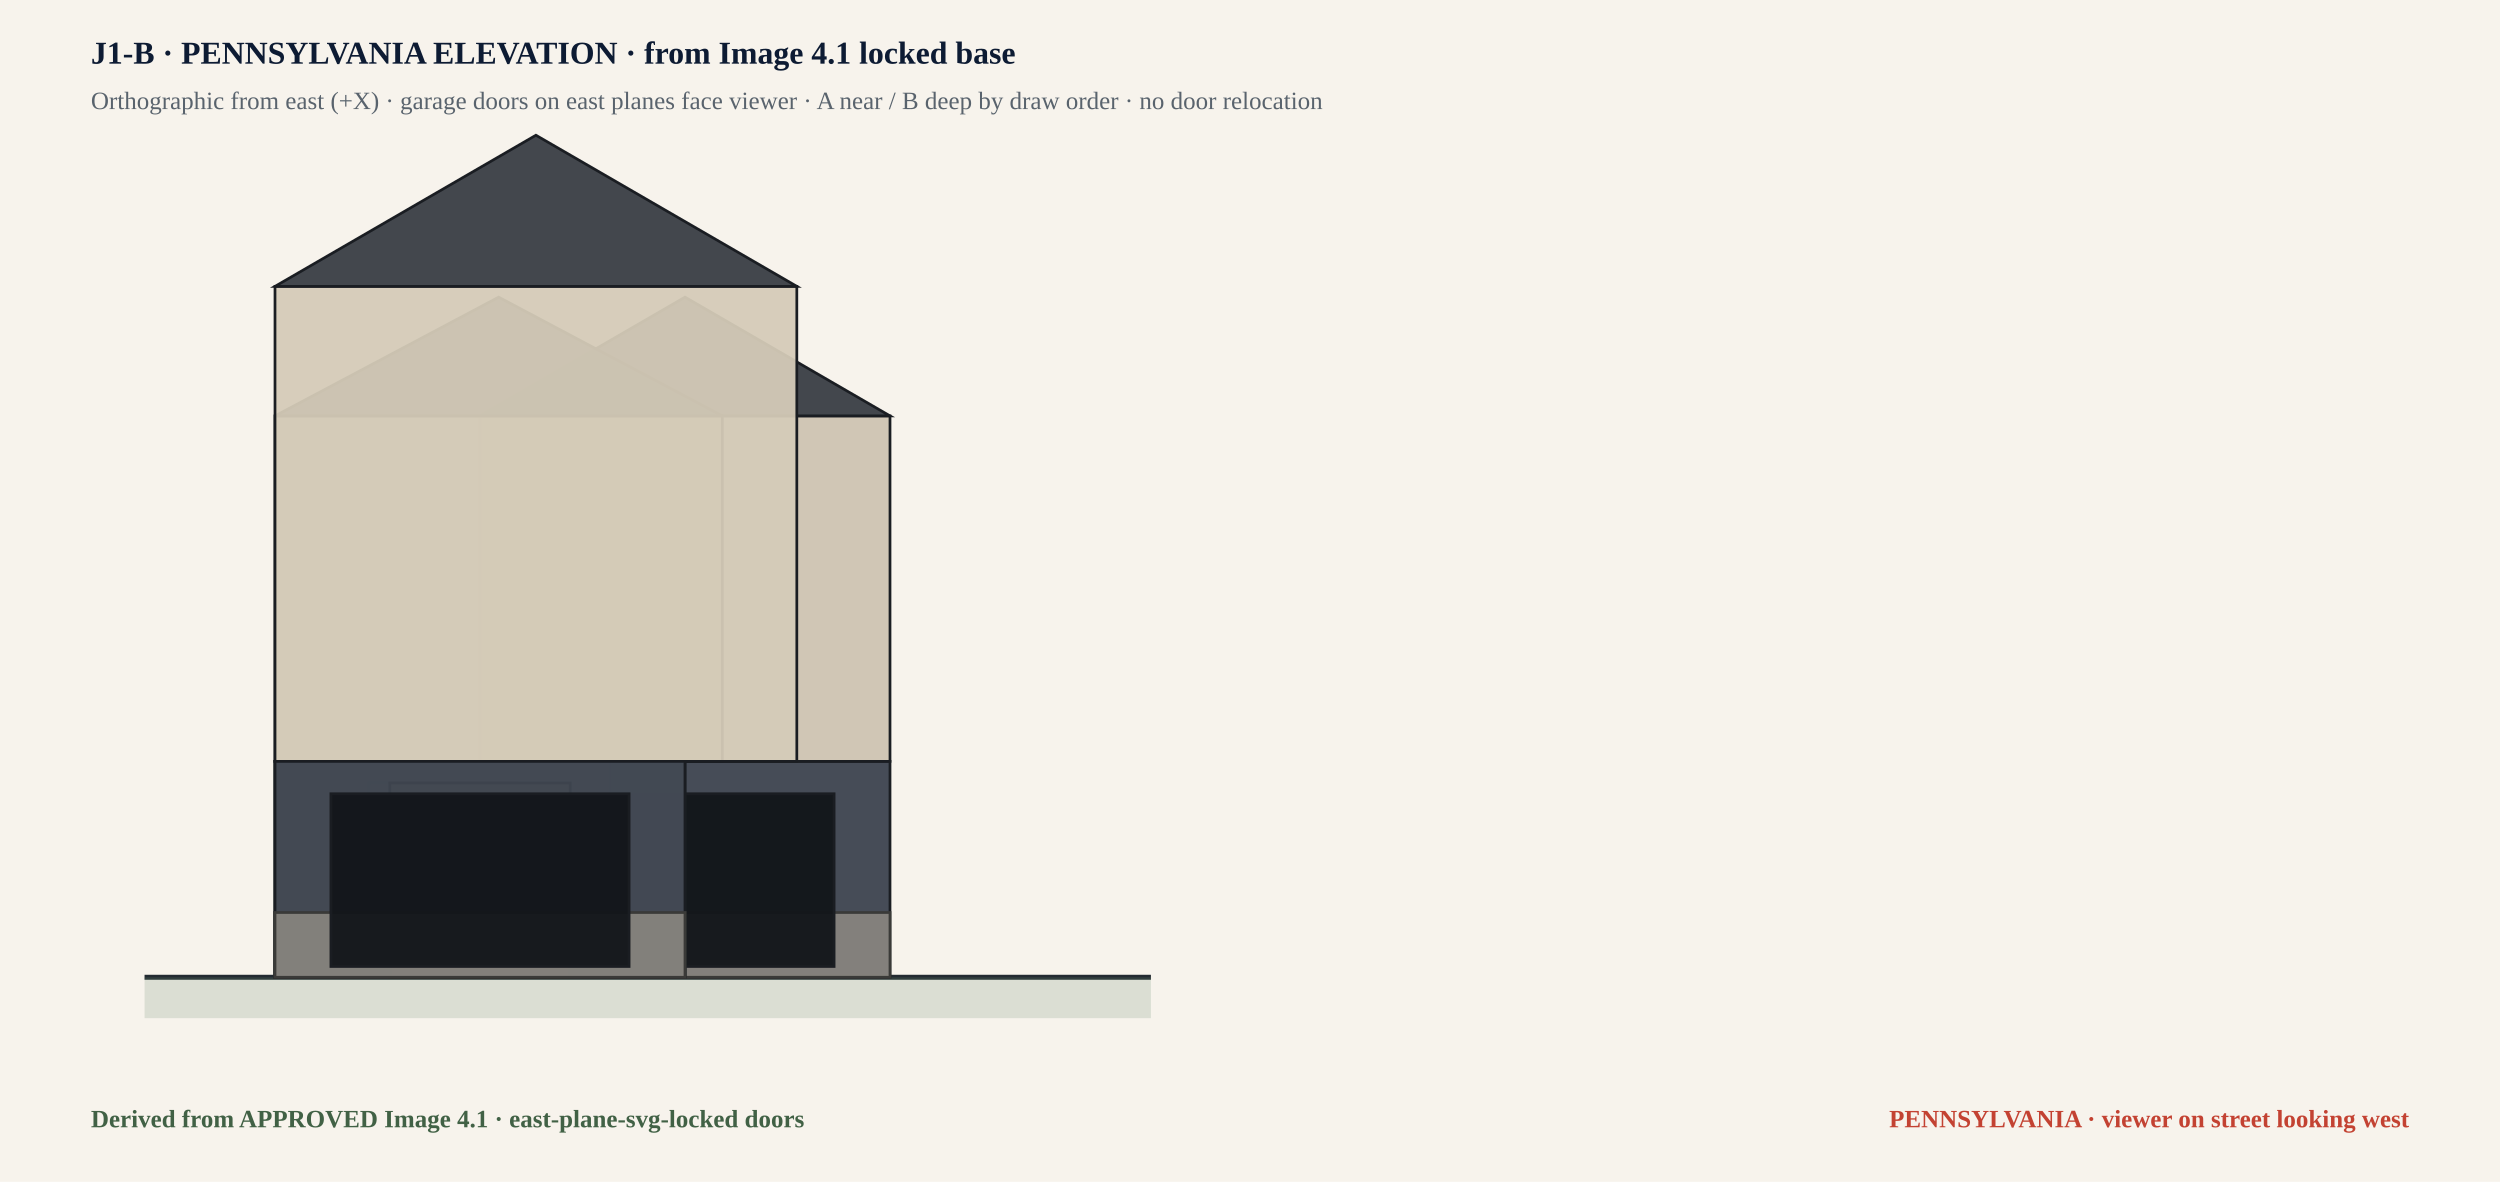
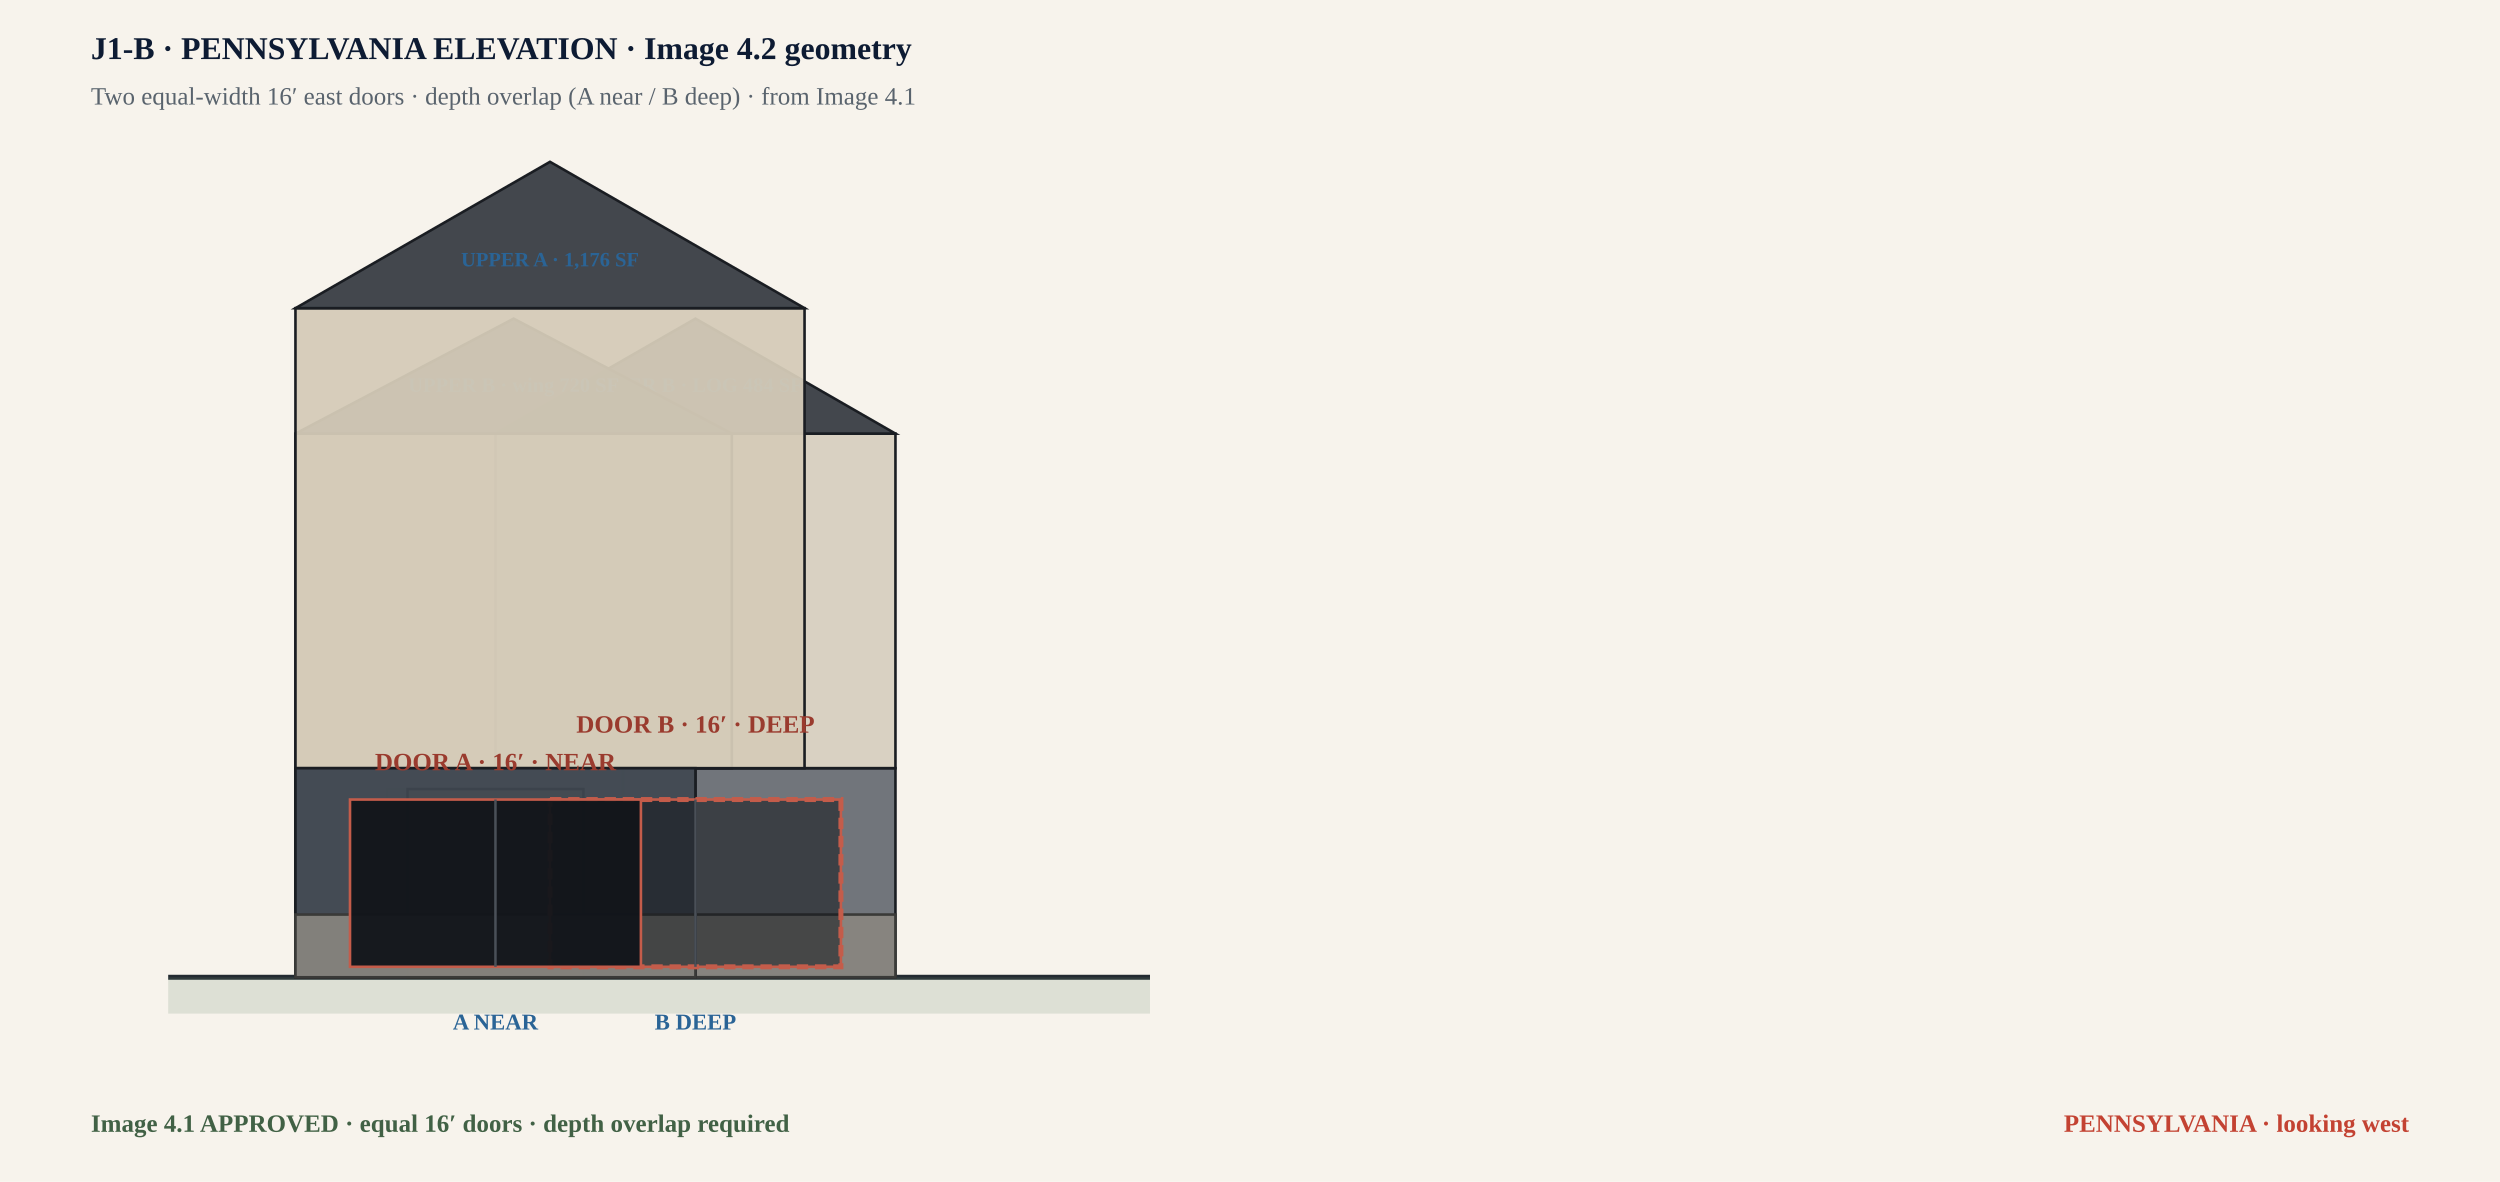
- <svg xmlns="http://www.w3.org/2000/svg" viewBox="0 0 1100 520" role="img" aria-label="J1-B Pennsylvania elevation from Image 4.1">
+ <svg xmlns="http://www.w3.org/2000/svg" viewBox="0 0 1100 520" role="img" aria-label="J1-B Pennsylvania elevation">
  <rect width="1100" height="520" fill="#f7f3ec" />
-   <text x="40" y="28" font-size="14" font-weight="900" fill="#0d1b33">J1-B · PENNSYLVANIA ELEVATION · from Image 4.1 locked base</text>
-   <text x="40" y="48" font-size="11" fill="#59636d">Orthographic from east (+X) · garage doors on east planes face viewer · A near / B deep by draw order · no door relocation</text>
-   <line x1="63.6" y1="430" x2="506.4" y2="430" stroke="#232a31" stroke-width="2.2" />
-   <rect x="63.6" y="430" width="442.8" height="18" fill="#6b8f71" fill-opacity="0.2" />
-   <polygon points="211.2,335 391.6,335 391.6,430 211.2,430" fill="#3d4550" fill-opacity="0.95" stroke="#1a1d22" stroke-width="1.2" />
-   <polygon points="211.2,401.5 391.6,401.5 391.6,430 211.2,430" fill="#8a8680" fill-opacity="0.9" stroke="#3a3a38" stroke-width="1.2" />
-   <polygon points="235.8,349.25 367,349.25 367,425.25 235.8,425.25" fill="#12151a" fill-opacity="0.95" stroke="#1a1d22" stroke-width="1.2" />
-   <polygon points="121,335 268.6,335 268.6,430 121,430" fill="#b7ab96" fill-opacity="0.92" stroke="#1a1d22" stroke-width="1.2" />
-   <polygon points="121,401.5 268.6,401.5 268.6,430 121,430" fill="#8a8680" fill-opacity="0.9" stroke="#3a3a38" stroke-width="1.2" />
-   <polygon points="162.328,344.5 227.272,344.5 227.272,430 162.328,430" fill="#c4a574" fill-opacity="0.88" stroke="#3a2a16" stroke-width="1.2" />
-   <polygon points="211.2,183 391.6,183 391.6,335 211.2,335" fill="#cdc4b2" fill-opacity="0.94" stroke="#1a1d22" stroke-width="1.2" />
-   <polygon points="211.2,183 301.4,130.75 391.6,183" fill="#3a3f46" fill-opacity="0.95" stroke="#1a1d22" stroke-width="1.2" />
-   <polygon points="121,183 317.8,183 317.8,335 121,335" fill="#cdc4b2" fill-opacity="0.94" stroke="#1a1d22" stroke-width="1.2" />
-   <polygon points="121,183 219.4,130.75 317.8,183" fill="#3a3f46" fill-opacity="0.95" stroke="#1a1d22" stroke-width="1.2" />
-   <polygon points="121,335 301.4,335 301.4,430 121,430" fill="#b7ab96" fill-opacity="0.92" stroke="#1a1d22" stroke-width="1.2" />
-   <polygon points="121,401.5 301.4,401.5 301.4,430 121,430" fill="#8a8680" fill-opacity="0.9" stroke="#3a3a38" stroke-width="1.2" />
-   <polygon points="171.512,344.5 250.888,344.5 250.888,430 171.512,430" fill="#c4a574" fill-opacity="0.88" stroke="#3a2a16" stroke-width="1.2" />
-   <polygon points="121,126 350.6,126 350.6,335 121,335" fill="#d4cbb8" fill-opacity="0.94" stroke="#1a1d22" stroke-width="1.2" />
-   <polygon points="121,126 235.8,59.5 350.6,126" fill="#3a3f46" fill-opacity="0.95" stroke="#1a1d22" stroke-width="1.2" />
-   <polygon points="121,335 301.4,335 301.4,430 121,430" fill="#3d4550" fill-opacity="0.95" stroke="#1a1d22" stroke-width="1.2" />
-   <polygon points="121,401.5 301.4,401.5 301.4,430 121,430" fill="#8a8680" fill-opacity="0.9" stroke="#3a3a38" stroke-width="1.2" />
-   <polygon points="145.6,349.25 276.8,349.25 276.8,425.25 145.6,425.25" fill="#12151a" fill-opacity="0.95" stroke="#1a1d22" stroke-width="1.2" />
-   <text x="40" y="496" font-size="11" font-weight="800" fill="#416145">Derived from APPROVED Image 4.1 · east-plane-svg-locked doors</text>
-   <text x="1060" y="496" text-anchor="end" font-size="11" font-weight="800" fill="#c34232">PENNSYLVANIA · viewer on street looking west</text>
+   <text x="40" y="26" font-size="14" font-weight="900" fill="#0d1b33">J1-B · PENNSYLVANIA ELEVATION · Image 4.2 geometry</text>
+   <text x="40" y="46" font-size="11" fill="#59636d">Two equal-width 16′ east doors · depth overlap (A near / B deep) · from Image 4.1</text>
+   <line x1="74" y1="430" x2="506" y2="430" stroke="#232a31" stroke-width="2.2" />
+   <rect x="74" y="430" width="432" height="16" fill="#6b8f71" fill-opacity="0.18" />
+   <polygon points="218.0,338.0 394.0,338.0 394.0,430.0 218.0,430.0" fill="#3d4550" fill-opacity="0.72" stroke="#1a1d22" stroke-width="1.15" />
+   <polygon points="218.0,402.4 394.0,402.4 394.0,430.0 218.0,430.0" fill="#8a8680" fill-opacity="0.9" stroke="#3a3a38" stroke-width="1.15" />
+   <polygon points="130.0,338.0 274.0,338.0 274.0,430.0 130.0,430.0" fill="#b7ab96" fill-opacity="0.72" stroke="#1a1d22" stroke-width="1.15" />
+   <polygon points="130.0,402.4 274.0,402.4 274.0,430.0 130.0,430.0" fill="#9a9590" fill-opacity="0.9" stroke="#3a3a38" stroke-width="1.15" />
+   <polygon points="170.3,347.2 233.7,347.2 233.7,430.0 170.3,430.0" fill="#c4a574" fill-opacity="0.88" stroke="#3a2a16" stroke-width="1.15" />
+   <polygon points="218.0,190.8 394.0,190.8 394.0,338.0 218.0,338.0" fill="#cdc4b2" fill-opacity="0.72" stroke="#1a1d22" stroke-width="1.15" />
+   <polygon points="218.0,190.8 306.0,140.2 394.0,190.8" fill="#3a3f46" fill-opacity="0.95" stroke="#1a1d22" stroke-width="1.15" />
+   <text x="306" y="172.4" text-anchor="middle" font-size="9" font-weight="800" fill="#2a6496">UPPER B · LOG 484 SF</text>
+   <polygon points="130.0,190.8 322.0,190.8 322.0,338.0 130.0,338.0" fill="#cdc4b2" fill-opacity="0.72" stroke="#1a1d22" stroke-width="1.15" />
+   <polygon points="130.0,190.8 226.0,140.2 322.0,190.8" fill="#3a3f46" fill-opacity="0.95" stroke="#1a1d22" stroke-width="1.15" />
+   <text x="226" y="172.4" text-anchor="middle" font-size="9" font-weight="800" fill="#2a6496">UPPER B · wing 720 SF</text>
+   <polygon points="130.0,338.0 306.0,338.0 306.0,430.0 130.0,430.0" fill="#b7ab96" fill-opacity="0.94" stroke="#1a1d22" stroke-width="1.15" />
+   <polygon points="130.0,402.4 306.0,402.4 306.0,430.0 130.0,430.0" fill="#9a9590" fill-opacity="0.9" stroke="#3a3a38" stroke-width="1.15" />
+   <polygon points="179.3,347.2 256.7,347.2 256.7,430.0 179.3,430.0" fill="#c4a574" fill-opacity="0.88" stroke="#3a2a16" stroke-width="1.15" />
+   <polygon points="130.0,135.6 354.0,135.6 354.0,338.0 130.0,338.0" fill="#d4cbb8" fill-opacity="0.94" stroke="#1a1d22" stroke-width="1.15" />
+   <polygon points="130.0,135.6 242.0,71.2 354.0,135.6" fill="#3a3f46" fill-opacity="0.95" stroke="#1a1d22" stroke-width="1.15" />
+   <text x="242" y="117.2" text-anchor="middle" font-size="9" font-weight="800" fill="#2a6496">UPPER A · 1,176 SF</text>
+   <polygon points="130.0,338.0 306.0,338.0 306.0,430.0 130.0,430.0" fill="#3d4550" fill-opacity="0.94" stroke="#1a1d22" stroke-width="1.15" />
+   <polygon points="130.0,402.4 306.0,402.4 306.0,430.0 130.0,430.0" fill="#8a8680" fill-opacity="0.9" stroke="#3a3a38" stroke-width="1.15" />
+   <polygon points="242.0,351.8 370.0,351.8 370.0,425.4 242.0,425.4" fill="#12151a" fill-opacity="0.55" stroke="#c45c4a" stroke-width="1.15" />
+   <polyline points="242,351.8 370,351.8 370,425.4 242,425.4 242,351.8" fill="none" stroke="#c45c4a" stroke-width="2.2" stroke-dasharray="5 3" />
+   <line x1="306" y1="351.8" x2="306" y2="425.4" stroke="#4a5058" stroke-width="1.1" />
+   <text x="306" y="322.36" text-anchor="middle" font-size="11" font-weight="900" fill="#9a3b2e">DOOR B · 16′ · DEEP</text>
+   <text x="306" y="453" text-anchor="middle" font-size="10" font-weight="800" fill="#2a6496">B DEEP</text>
+   <polygon points="154.0,351.8 282.0,351.8 282.0,425.4 154.0,425.4" fill="#12151a" fill-opacity="0.96" stroke="#c45c4a" stroke-width="1.15" />
+   <line x1="218" y1="351.8" x2="218" y2="425.4" stroke="#4a5058" stroke-width="1.1" />
+   <text x="218" y="338.92" text-anchor="middle" font-size="11" font-weight="900" fill="#9a3b2e">DOOR A · 16′ · NEAR</text>
+   <text x="218" y="453" text-anchor="middle" font-size="10" font-weight="800" fill="#2a6496">A NEAR</text>
+   <text x="40" y="498" font-size="11" font-weight="800" fill="#416145">Image 4.1 APPROVED · equal 16′ doors · depth overlap required</text>
+   <text x="1060" y="498" text-anchor="end" font-size="11" font-weight="800" fill="#c34232">PENNSYLVANIA · looking west</text>
</svg>
